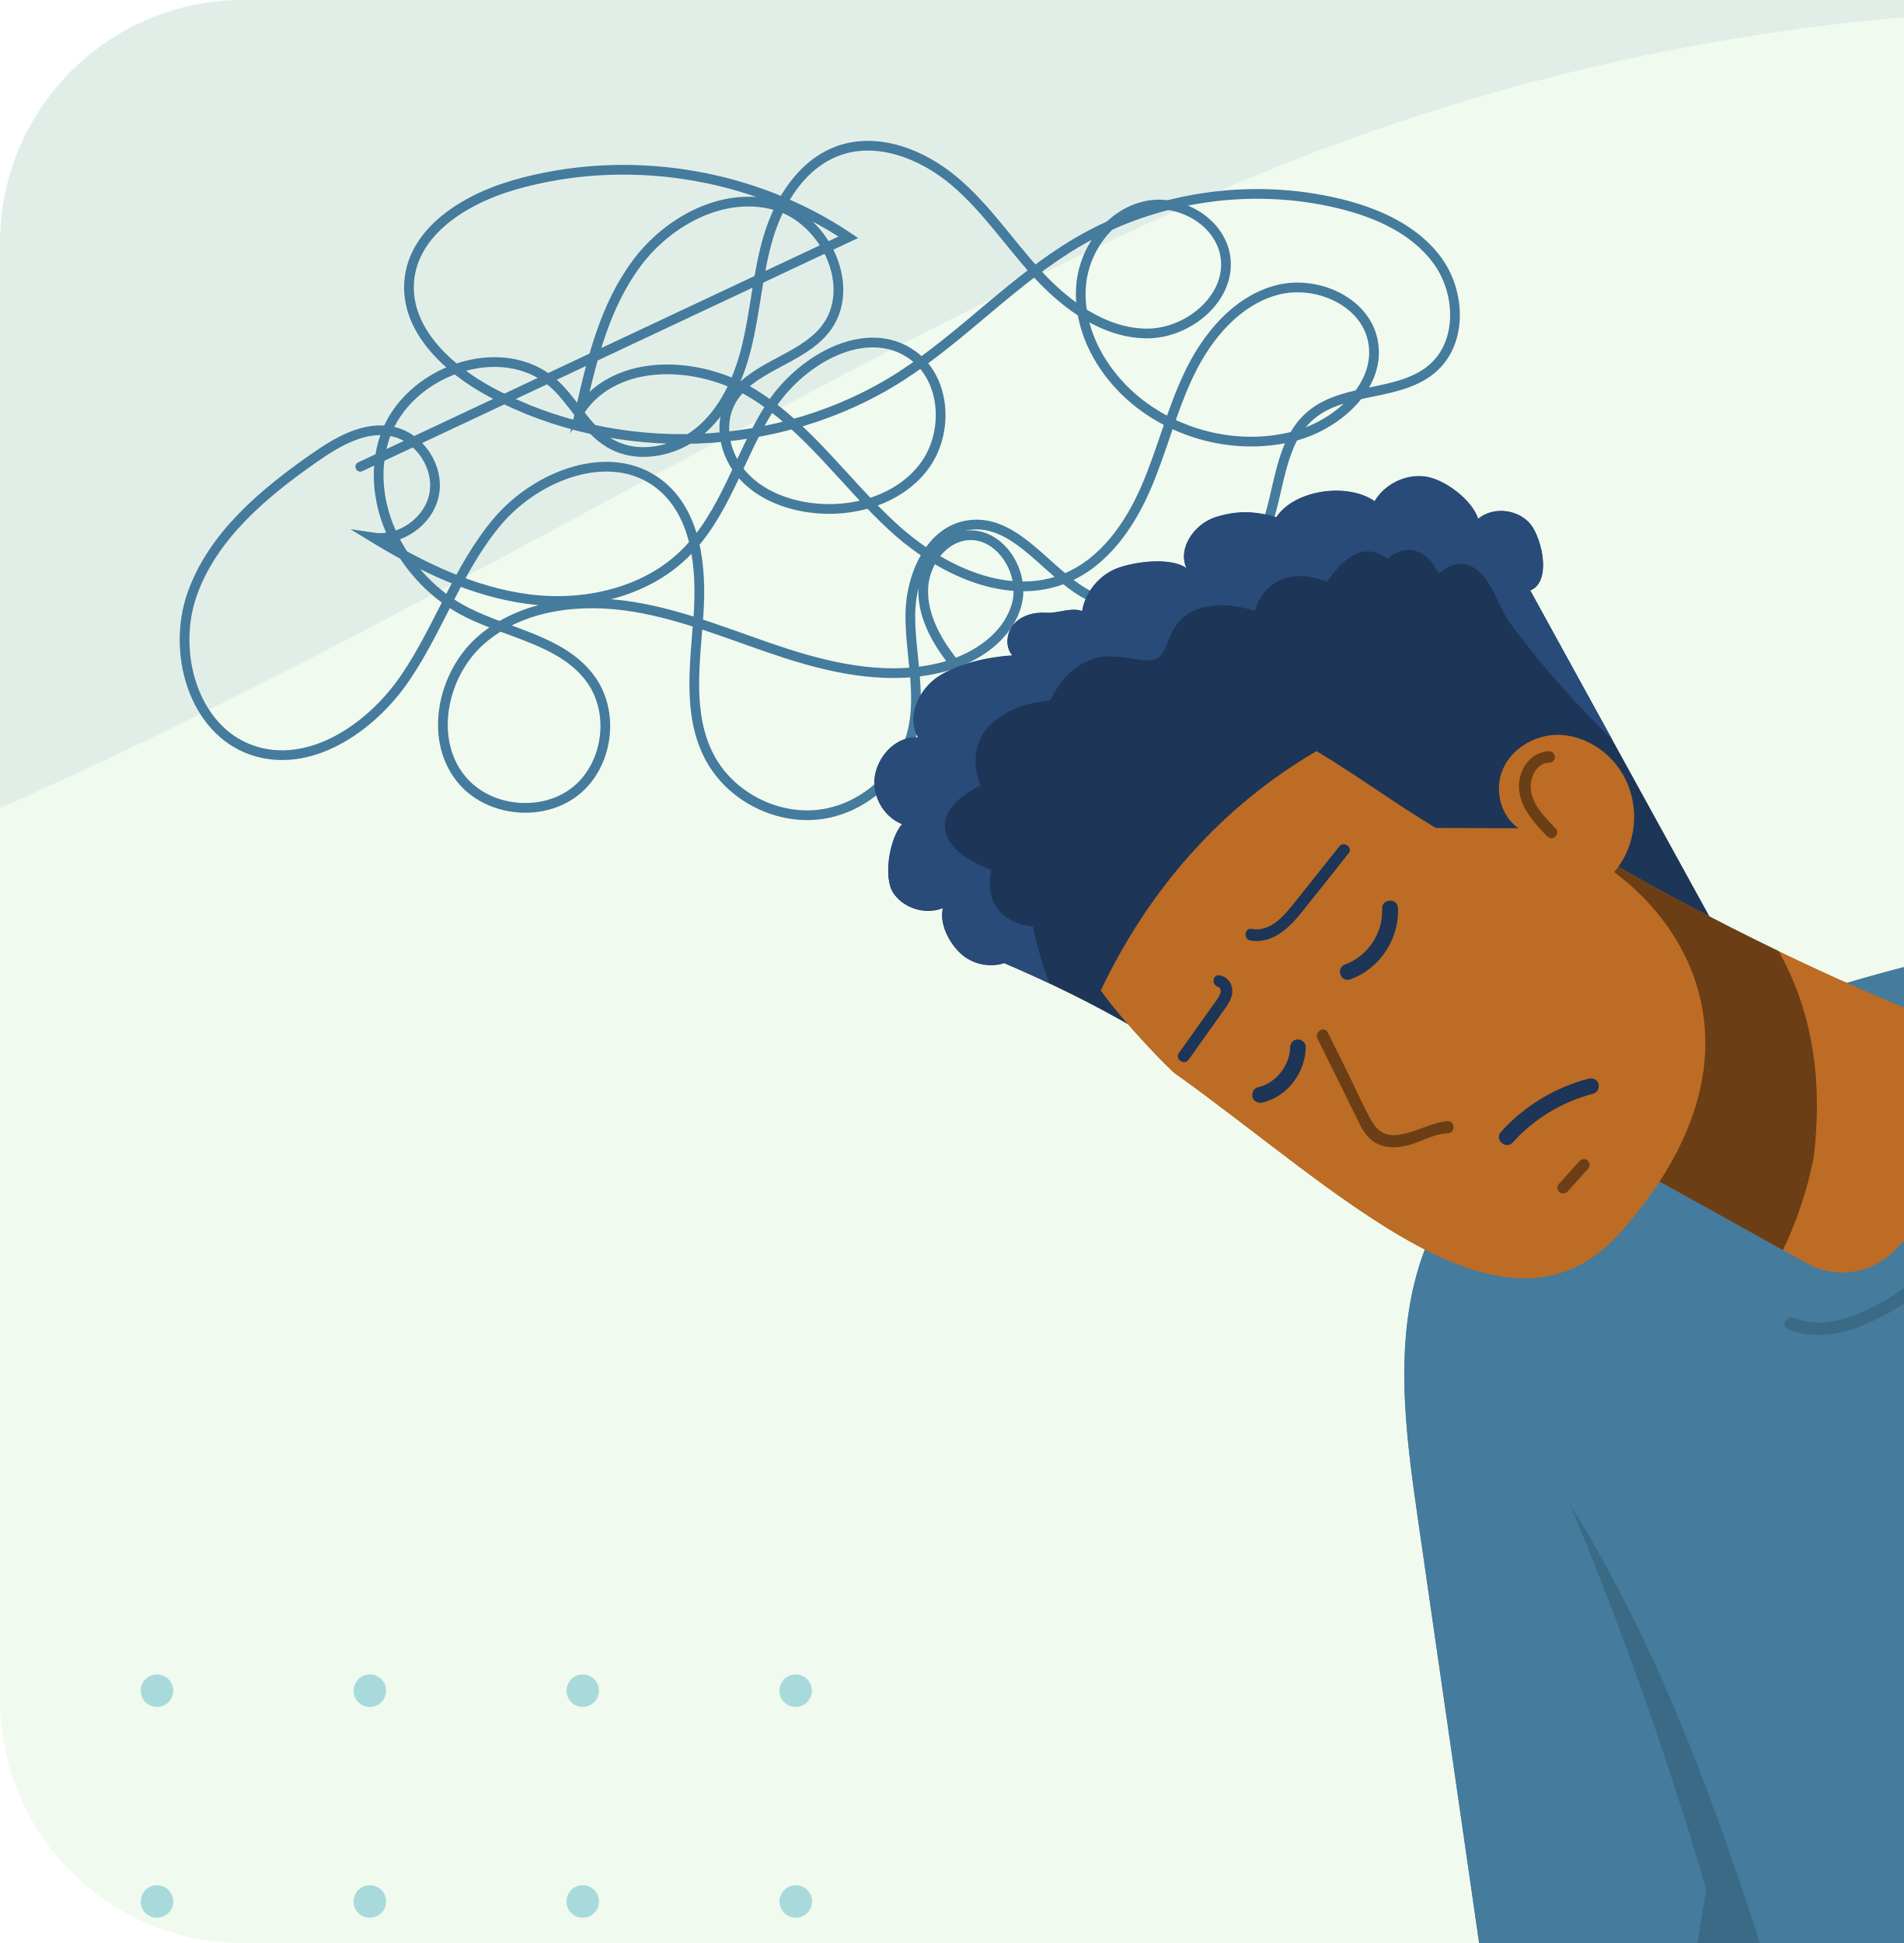
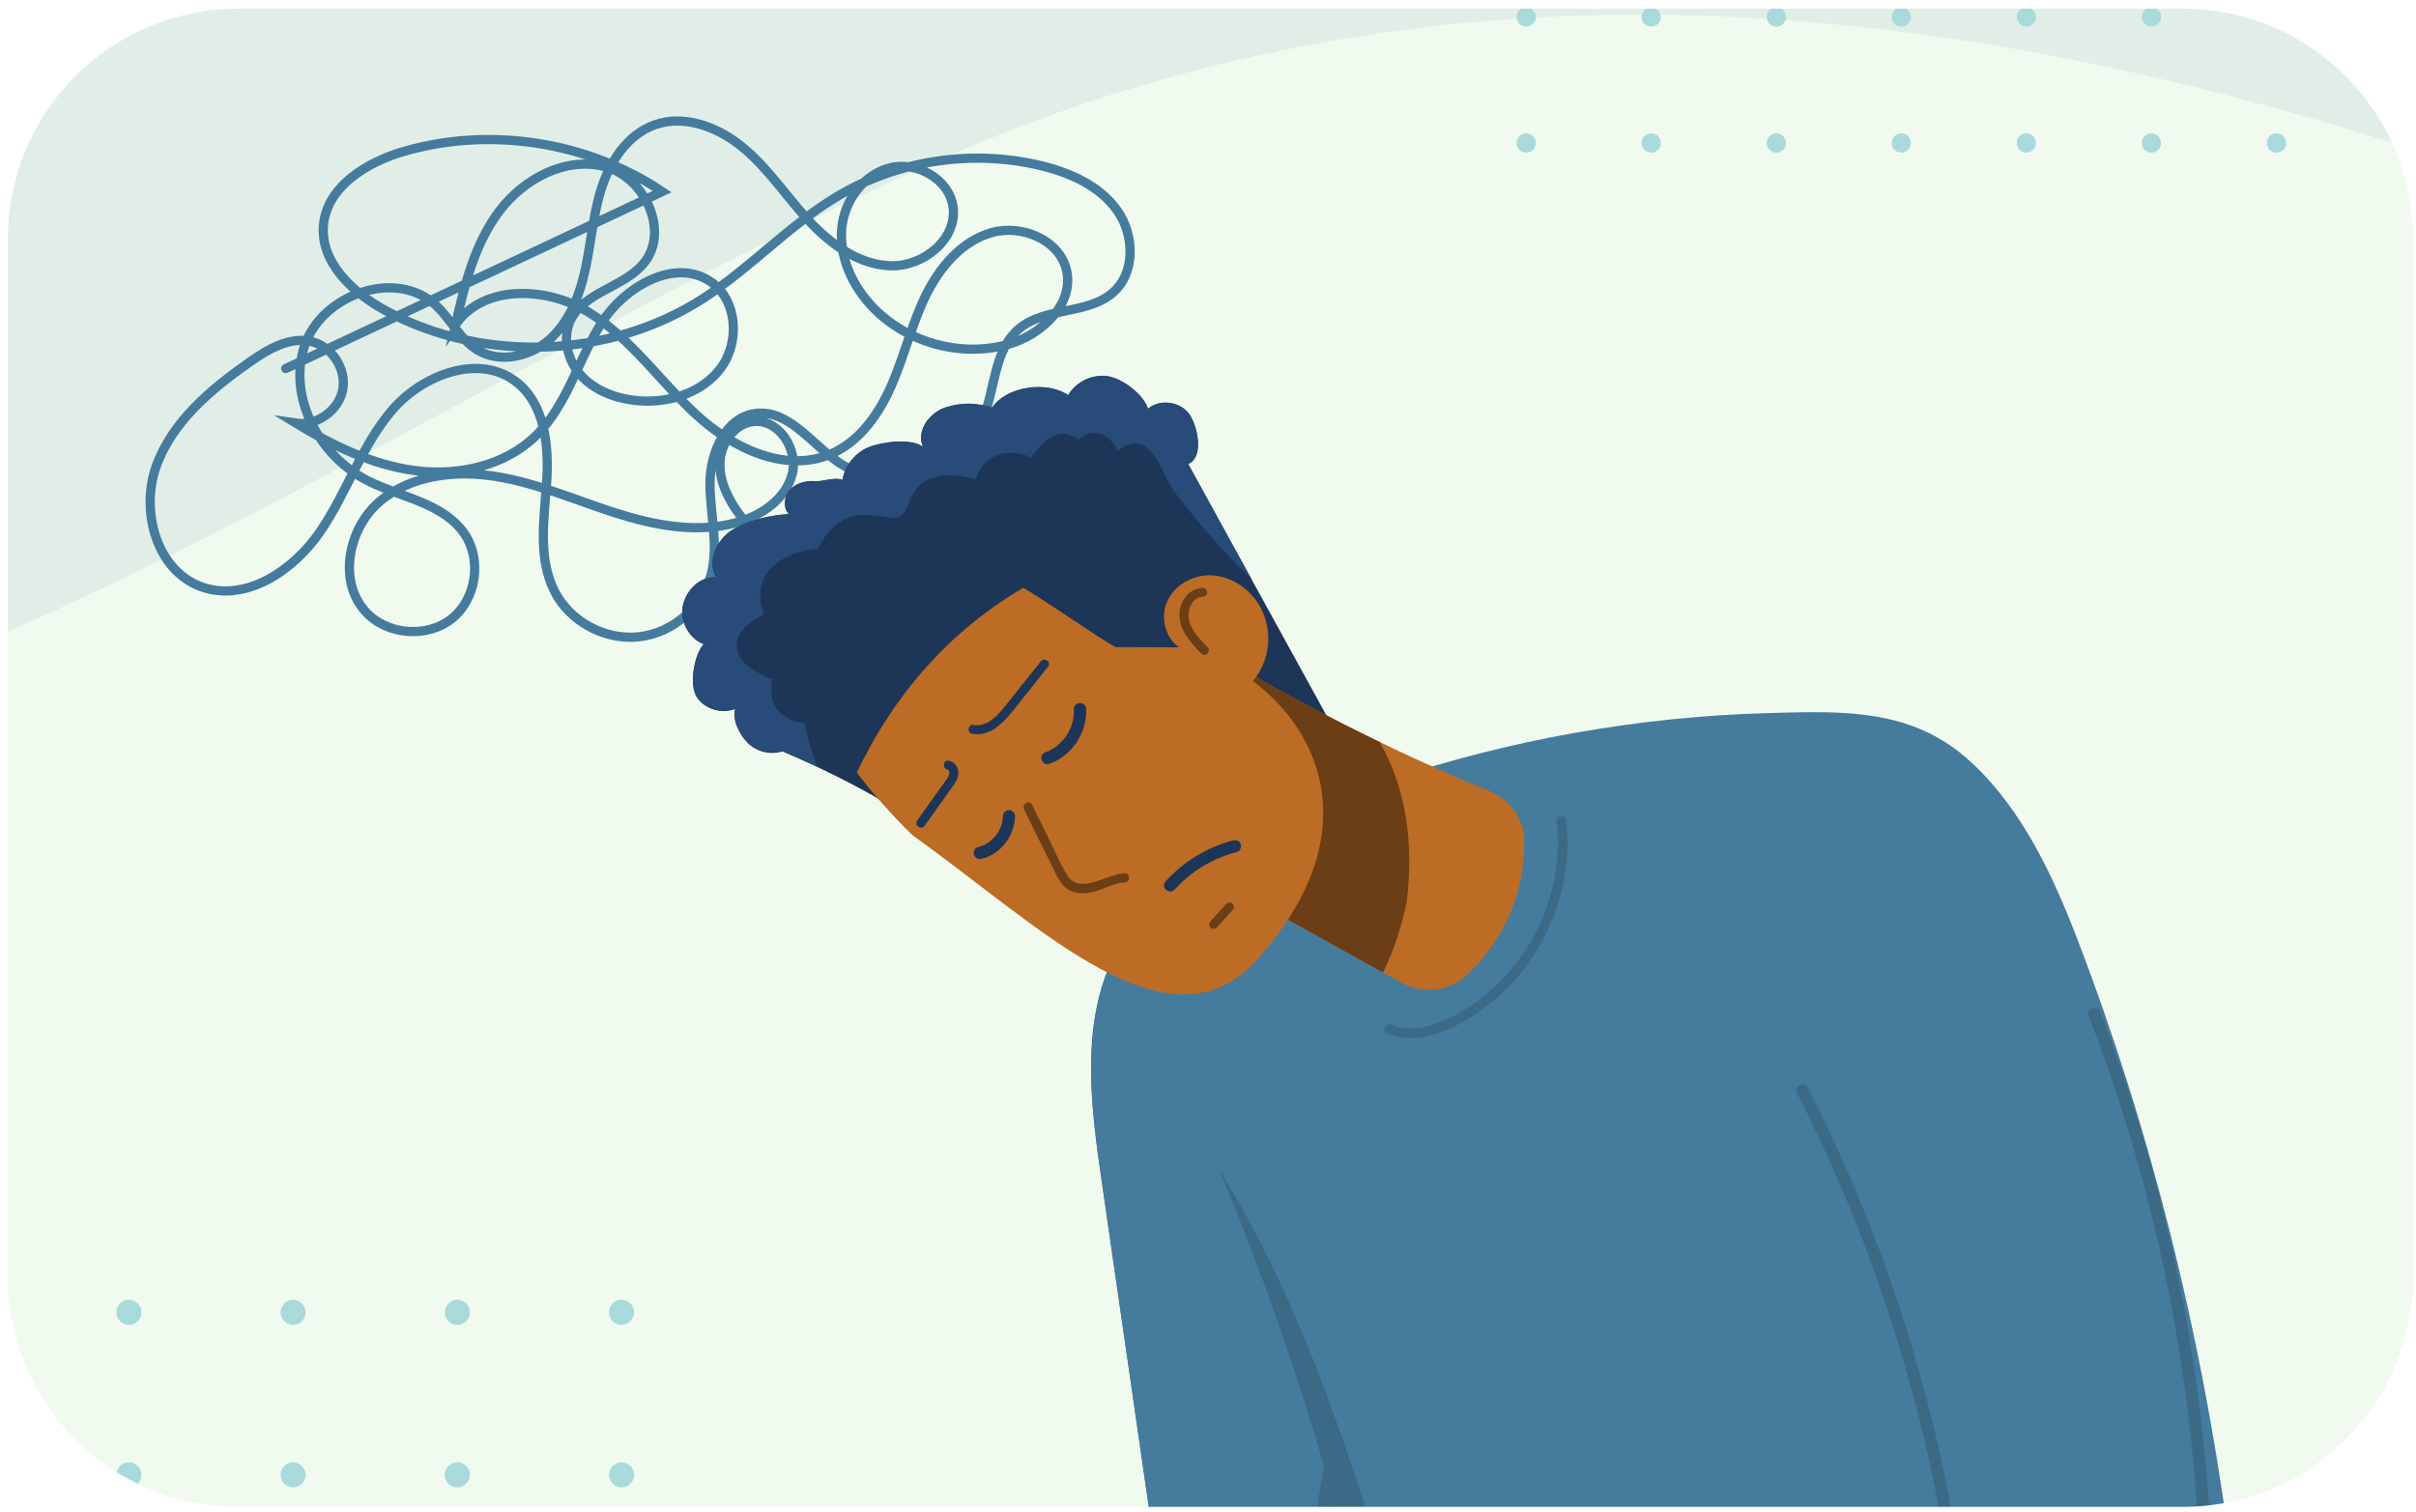
- <svg xmlns="http://www.w3.org/2000/svg" width="196" height="200" viewBox="0 0 196 200" fill="none">
-   <mask id="mask0_394:962" style="mask-type:alpha" maskUnits="userSpaceOnUse" x="0" y="0" width="321" height="200">
-     <rect width="321" height="200" rx="25" fill="#C4C4C4" />
+ <svg xmlns="http://www.w3.org/2000/svg" width="262" height="164" viewBox="0 0 262 164" fill="none">
+   <mask id="mask0_390_1248" style="mask-type:alpha" maskUnits="userSpaceOnUse" x="0" y="0" width="262" height="164">
+     <rect x="0.846" y="0.938" width="260.84" height="162.517" rx="25" fill="#C4C4C4" />
  </mask>
-   <g mask="url(#mask0_394:962)">
-     <path d="M321 -39H-1V541H321V-39Z" fill="#F1FAEE" />
-     <path opacity="0.09" d="M-1 -39V83.609C40.928 65.246 80.23 40.045 123.243 20.665C189.175 -8.86 256.38 -1.98 321 18.778V-39H-1Z" fill="#457B9D" />
-     <path d="M81.918 197.398C82.843 197.398 83.592 196.649 83.592 195.725C83.592 194.801 82.843 194.052 81.918 194.052C80.993 194.052 80.243 194.801 80.243 195.725C80.243 196.649 80.993 197.398 81.918 197.398Z" fill="#A8DADC" />
-     <path d="M58.315 195.725C58.315 194.801 59.065 194.052 59.989 194.052C60.914 194.052 61.664 194.801 61.664 195.725C61.664 196.648 60.914 197.398 59.989 197.398C59.065 197.411 58.315 196.662 58.315 195.725Z" fill="#A8DADC" />
-     <path d="M36.4 195.725C36.4 194.801 37.15 194.052 38.075 194.052C38.999 194.052 39.749 194.801 39.749 195.725C39.749 196.648 38.999 197.398 38.075 197.398C37.15 197.411 36.4 196.662 36.4 195.725Z" fill="#A8DADC" />
-     <path d="M14.485 195.725C14.485 194.801 15.235 194.052 16.16 194.052C17.084 194.052 17.834 194.801 17.834 195.725C17.834 196.648 17.084 197.398 16.16 197.398C15.235 197.411 14.485 196.662 14.485 195.725Z" fill="#A8DADC" />
-     <path d="M80.23 174.029C80.23 173.106 80.98 172.356 81.904 172.356C82.829 172.356 83.579 173.106 83.579 174.029C83.579 174.953 82.829 175.702 81.904 175.702C80.98 175.702 80.23 174.953 80.23 174.029Z" fill="#A8DADC" />
-     <path d="M58.315 174.029C58.315 173.106 59.065 172.356 59.989 172.356C60.914 172.356 61.664 173.106 61.664 174.029C61.664 174.953 60.914 175.702 59.989 175.702C59.065 175.702 58.315 174.953 58.315 174.029Z" fill="#A8DADC" />
-     <path d="M36.4 174.029C36.4 173.106 37.15 172.356 38.075 172.356C38.999 172.356 39.749 173.106 39.749 174.029C39.749 174.953 38.999 175.702 38.075 175.702C37.15 175.702 36.4 174.953 36.4 174.029Z" fill="#A8DADC" />
-     <path d="M14.485 174.029C14.485 173.106 15.235 172.356 16.16 172.356C17.084 172.356 17.834 173.106 17.834 174.029C17.834 174.953 17.084 175.702 16.16 175.702C15.235 175.702 14.485 174.953 14.485 174.029Z" fill="#A8DADC" />
-     <path d="M122.604 78.345C113.267 79.469 103.475 75.28 97.822 67.772C96.268 65.711 94.982 63.288 95.036 60.705C95.089 58.122 96.871 55.459 99.43 55.124C102.872 54.683 105.565 58.858 104.667 62.191C103.77 65.537 100.474 67.745 97.126 68.642C91.821 70.061 86.168 68.95 80.93 67.263C75.706 65.577 70.616 63.342 65.191 62.459C59.766 61.575 53.764 62.245 49.599 65.818C45.432 69.391 44.039 76.391 47.723 80.473C50.563 83.632 55.948 84.073 59.257 81.424C62.579 78.76 63.315 73.433 60.851 69.967C57.997 65.965 52.465 65.242 48.071 63.034C41.601 59.782 37.301 51.872 39.605 45.006C41.91 38.14 51.755 34.66 57.087 39.559C59.123 41.433 60.342 44.176 62.726 45.595C65.566 47.295 69.41 46.532 71.969 44.444C74.527 42.343 75.974 39.171 76.791 35.972C77.769 32.144 77.97 28.143 79.109 24.355C80.247 20.567 82.605 16.847 86.329 15.508C90.388 14.063 94.982 15.883 98.264 18.667C101.559 21.451 103.957 25.131 106.877 28.29C109.811 31.448 113.602 34.232 117.915 34.326C122.229 34.42 126.73 30.739 126.154 26.483C125.658 22.829 121.425 20.367 117.835 21.223C114.232 22.066 111.646 25.613 111.298 29.28C110.95 32.961 112.544 36.628 115.008 39.398C119.483 44.431 126.917 46.626 133.414 44.846C137.875 43.614 142.255 39.559 141.317 35.035C140.46 30.913 135.356 28.745 131.297 29.896C127.239 31.047 124.292 34.607 122.456 38.395C120.621 42.182 119.643 46.331 117.969 50.199C116.294 54.067 113.696 57.801 109.824 59.461C103.756 62.044 96.724 58.671 91.874 54.201C87.025 49.731 83.194 44.056 77.595 40.576C71.996 37.096 63.49 36.748 59.752 42.182C60.958 36.855 62.311 31.395 65.593 27.032C68.874 22.669 74.568 19.657 79.819 21.13C85.07 22.602 88.338 29.762 84.882 33.978C82.257 37.177 77.059 37.766 75.17 41.446C73.951 43.828 74.648 46.88 76.43 48.888C78.198 50.882 80.85 51.939 83.502 52.274C87.775 52.822 92.504 51.471 95.103 48.044C97.715 44.605 97.407 39.01 93.897 36.521C89.129 33.148 82.364 37.043 79.229 41.968C76.095 46.893 74.635 52.969 70.442 57.038C66.316 61.053 60.1 62.405 54.381 61.669C48.661 60.919 43.343 58.323 38.427 55.325C41.226 55.74 44.173 53.652 44.696 50.868C45.218 48.084 43.236 45.06 40.476 44.431C37.583 43.775 34.73 45.461 32.305 47.161C27.081 50.815 21.897 55.164 19.78 61.16C17.664 67.17 19.901 75.106 25.915 77.208C31.823 79.269 38.185 74.959 41.709 69.78C45.231 64.613 47.187 58.417 51.246 53.639C55.305 48.874 62.847 45.983 67.816 49.798C71.714 52.795 72.25 58.43 71.902 63.342C71.554 68.254 70.737 73.474 73 77.85C75.077 81.879 79.778 84.368 84.293 83.846C88.794 83.324 92.799 79.817 93.897 75.414C94.888 71.493 93.696 67.371 93.71 63.329C93.723 59.287 95.773 54.549 99.791 54.04C104.172 53.478 107.212 58.055 110.856 60.558C117.179 64.894 127.172 61.937 130.105 54.857C131.793 50.775 131.565 45.582 134.954 42.731C138.424 39.8 144.117 40.884 147.519 37.873C150.533 35.209 150.359 30.15 148.015 26.884C145.671 23.619 141.719 21.879 137.808 20.942C128.779 18.774 118.92 20.233 110.923 24.93C104.359 28.785 99.162 34.594 92.759 38.716C80.328 46.706 63.543 47.348 50.523 40.362C46.102 37.993 41.709 33.924 42.124 28.932C42.566 23.753 47.911 20.487 52.907 19.042C64.427 15.722 77.381 17.743 87.334 24.422C70.589 32.292 53.831 40.175 37.087 48.044" stroke="#457B9D" stroke-miterlimit="10" stroke-linecap="round" />
-     <path d="M200.618 250.881L189.334 307.808C178.915 307.416 168.497 305.605 158.257 302.538C158.257 298.818 158.274 295.245 158.323 291.835C158.584 268.551 159.874 252.823 159.874 252.823C155.253 220.68 150.599 188.537 145.961 156.378C144.638 147.225 143.364 137.615 146.549 128.935C149.749 120.255 159.009 113.043 167.941 115.458L179.585 163.655L200.618 250.881Z" fill="#457B9D" />
-     <path d="M167.958 115.458C159.025 113.027 149.766 120.255 146.565 128.935C143.381 137.615 144.655 147.225 145.977 156.395C150.615 188.537 155.253 220.68 159.891 252.823C159.891 252.823 158.601 268.568 158.323 291.835C164.659 248.597 175.519 206.746 179.569 163.623L167.958 115.458Z" fill="#457B9D" />
-     <path d="M200.618 250.881L189.35 307.792H189.334C178.915 307.4 168.497 305.589 158.257 302.522C158.257 298.802 158.274 295.228 158.323 291.818C164.659 248.597 175.502 206.73 179.585 163.639L200.618 250.881Z" fill="#3B6A87" />
-     <path d="M254.002 95.699C248.188 93.627 241.82 93.839 235.026 94.035C226.273 94.263 217.553 95.177 208.93 96.711C192.061 99.729 175.633 105.228 160.38 113.043C154.518 116.045 150.501 123.796 151.791 130.24C152.77 135.152 154.959 139.72 157.033 144.272C167.647 167.588 175.829 192.013 181.463 217.009C184.37 229.866 186.591 242.887 188.126 255.988C188.877 262.352 190.771 297.333 190.2 303.713C189.138 315.477 275.378 324.141 304.299 293.564C310.587 286.907 298.159 217.254 296.314 203.63C292.656 176.578 286.009 149.852 276.244 124.35C272.994 115.882 268.961 107.153 262.281 100.839C259.669 98.359 256.909 96.743 254.002 95.699Z" fill="#457B9D" />
-     <path d="M188.126 255.972C186.591 242.87 184.37 229.867 181.463 216.993C176.678 195.782 170.032 174.996 161.654 154.927C182.59 188.587 186.248 229.736 204.799 265.697C208.604 272.566 211.315 282.502 220.541 285.765C214.744 286.483 202.627 283.595 204.619 287.756C226.273 324.761 276.26 314.417 305.736 289.257C305.459 291.329 305.002 292.798 304.316 293.532C275.395 324.125 189.154 315.461 190.216 303.681C190.771 297.317 188.877 262.336 188.126 255.972Z" fill="#3B6A87" />
-     <path d="M184.647 135.641C187.178 136.702 190.053 135.886 192.404 134.744C194.723 133.618 196.846 132.1 198.708 130.322C202.415 126.732 205.06 122.05 206.22 117.024C206.873 114.202 207.036 111.297 206.693 108.426C206.595 107.594 207.885 107.545 207.983 108.361C209.306 119.374 203.117 130.958 193.106 135.837C190.298 137.207 187.064 138.056 184.059 136.816C183.292 136.489 183.88 135.331 184.647 135.641Z" fill="#3B6A87" />
-     <path d="M182.671 106.517C174.294 91.278 165.9 76.023 157.523 60.783C159.548 60 158.927 56.215 157.817 54.355C156.706 52.495 153.816 52.022 152.166 53.441C151.595 51.5 148.688 49.313 146.679 49.069C144.671 48.824 142.548 49.868 141.519 51.614C138.727 49.672 133.272 50.423 131.394 53.262C129.173 52.626 127.426 52.56 125.221 53.229C123 53.898 121.188 56.411 122.151 58.516C120.584 57.341 116.762 57.814 114.933 58.548C113.121 59.266 111.733 60.979 111.406 62.921C110.279 62.497 108.891 63.166 107.699 63.1C106.507 63.019 105.233 63.345 104.417 64.226C103.6 65.107 103.437 66.592 104.237 67.489C101.787 67.636 98.734 68.305 96.66 69.627C94.602 70.948 93.296 73.804 94.52 75.925C92.397 75.778 90.569 77.605 90.111 79.677C89.654 81.75 90.895 84.083 92.887 84.85C91.581 86.253 90.895 90.381 91.989 91.964C93.083 93.546 95.321 94.199 97.101 93.465C96.676 95.031 97.672 97.005 98.848 98.115C100.024 99.24 101.836 99.648 103.371 99.143C112.859 103.205 122.004 108.231 129.729 115.067L182.671 106.517Z" fill="#1D3557" />
-     <path d="M91.973 91.93C90.879 90.348 91.564 86.22 92.871 84.817C90.879 84.05 89.638 81.733 90.095 79.644C90.552 77.572 92.381 75.745 94.504 75.892C93.279 73.771 94.569 70.915 96.643 69.594C98.701 68.272 101.771 67.603 104.22 67.456C103.42 66.575 103.6 65.074 104.4 64.193C105.217 63.312 106.49 62.986 107.683 63.067C108.875 63.149 110.279 62.48 111.389 62.888C111.716 60.962 113.104 59.249 114.917 58.515C116.729 57.797 120.567 57.308 122.135 58.482C121.188 56.378 123 53.865 125.205 53.196C127.426 52.527 129.157 52.592 131.378 53.229C133.272 50.39 138.71 49.639 141.503 51.581C142.531 49.835 144.638 48.791 146.663 49.035C148.672 49.28 151.578 51.467 152.15 53.408C153.799 51.989 156.69 52.462 157.8 54.322C158.911 56.182 159.531 59.967 157.506 60.75C160.331 65.874 163.14 71.013 165.965 76.136C164.234 74.423 162.52 72.677 160.903 70.85C159.597 69.382 158.323 67.864 157.114 66.314C156.298 65.27 155.416 64.226 154.795 63.051C153.995 61.533 153.358 59.624 151.938 58.58C150.582 57.569 149.21 58.107 148.1 59.037C147.643 58.091 146.99 57.226 146.026 56.818C144.834 56.312 143.74 56.753 142.858 57.52C141.846 56.769 140.67 56.475 139.412 57.112C138.22 57.715 137.355 58.825 136.587 59.902C135.101 59.282 133.403 59.037 131.884 59.673C130.463 60.261 129.614 61.452 129.19 62.839C127.148 62.317 125.025 61.958 123 62.806C121.923 63.263 121.188 64.03 120.649 65.058C120.241 65.841 119.996 67.048 119.31 67.636C118.575 68.272 117.04 67.832 116.174 67.734C115.096 67.603 113.953 67.44 112.892 67.717C110.589 68.321 109.103 70.067 108.123 72.09C106.066 72.286 104.008 72.889 102.424 74.162C100.269 75.908 99.991 78.47 100.938 80.852C99.125 81.798 96.921 83.266 97.313 85.486C97.688 87.574 100.138 88.765 102.049 89.548C101.787 90.886 101.787 92.289 102.62 93.464C103.469 94.688 104.906 95.194 106.327 95.373C106.752 97.396 107.307 99.338 108.042 101.198C106.49 100.464 104.923 99.746 103.339 99.077C101.787 99.583 99.991 99.175 98.815 98.049C97.639 96.923 96.643 94.965 97.068 93.399C95.304 94.166 93.067 93.513 91.973 91.93Z" fill="#294B7A" />
-     <path d="M163.712 87.558C174.637 93.97 186.035 99.632 197.744 104.445C200.504 105.587 202.415 108.231 202.398 111.233C202.382 118.102 199.687 124.318 194.805 128.936C192.437 131.155 188.926 131.644 186.084 130.078C178.997 126.162 171.812 122.116 164.79 118.281L163.712 87.558Z" fill="#BC6C25" />
-     <path d="M163.712 87.558C170.032 91.262 176.498 94.721 183.096 97.903C186.656 104.233 187.636 111.396 186.705 119.162C186.052 122.426 184.99 125.672 183.537 128.675C177.282 125.199 170.962 121.659 164.773 118.281L163.712 87.558Z" fill="#6B3E15" />
-     <path d="M166.814 126.847C181.414 110.4 175.257 96.532 166.161 89.761C168.937 86.53 168.905 81.505 166.063 78.339C164.545 76.642 162.324 75.549 160.054 75.647C157.8 75.761 155.579 77.116 154.697 79.204C153.799 81.276 154.452 83.968 156.314 85.257L147.806 85.225C143.854 82.875 139.461 79.661 135.526 77.311C125.646 83.087 118.232 91.621 113.316 101.949C115.635 105.245 120.453 110.172 120.943 110.498C137.894 122.589 155.04 140.112 166.814 126.847Z" fill="#BC6C25" />
-     <path d="M159.221 86.04C157.849 84.621 156.314 82.94 156.363 80.819C156.412 79.057 157.669 77.344 159.515 77.328C159.841 77.328 160.086 77.687 160.054 77.98C160.021 78.339 159.727 78.502 159.401 78.519C158.176 78.535 157.49 80.069 157.572 81.129C157.669 82.81 159.074 84.164 160.168 85.306C160.397 85.535 160.299 85.959 160.07 86.155C159.792 86.367 159.45 86.269 159.221 86.04Z" fill="#6B3E15" />
-     <path d="M160.446 121.903C161.148 121.12 161.85 120.337 162.552 119.554C162.765 119.325 163.124 119.211 163.385 119.423C163.614 119.603 163.744 120.011 163.516 120.255C162.814 121.038 162.111 121.822 161.409 122.605C161.197 122.833 160.838 122.947 160.576 122.735C160.348 122.556 160.217 122.164 160.446 121.903Z" fill="#6B3E15" />
-     <path d="M128.847 95.618C130.953 95.977 132.374 94.003 133.533 92.567C134.97 90.756 136.424 88.945 137.861 87.133C138.335 86.53 139.314 87.231 138.824 87.835C137.191 89.891 135.575 91.947 133.925 93.986C132.652 95.569 130.937 97.184 128.716 96.809C127.981 96.678 128.095 95.487 128.847 95.618Z" fill="#1D3557" />
-     <path d="M121.367 108.377C122.233 107.153 123.115 105.929 123.98 104.706C124.405 104.118 124.829 103.531 125.254 102.927C125.417 102.683 125.646 102.373 125.662 102.063C125.662 101.916 125.613 101.622 125.433 101.589C124.682 101.442 124.797 100.251 125.564 100.398C126.315 100.545 126.822 101.149 126.854 101.916C126.903 102.846 126.25 103.596 125.744 104.314C124.617 105.913 123.474 107.496 122.347 109.095C121.873 109.715 120.91 108.997 121.367 108.377Z" fill="#1D3557" />
-     <path d="M140.751 116.926C140.229 116.323 139.902 115.572 139.559 114.87C139.135 114.006 138.694 113.125 138.269 112.26C137.387 110.481 136.506 108.687 135.624 106.908C135.281 106.207 136.326 105.554 136.685 106.272C137.453 107.822 138.22 109.388 138.988 110.938C139.739 112.456 140.408 114.038 141.258 115.49C143.005 118.525 146.516 115.523 149.015 115.409C149.815 115.376 149.847 116.616 149.047 116.649C147.479 116.714 146.157 117.644 144.654 117.954C143.217 118.281 141.748 118.085 140.751 116.926Z" fill="#6B3E15" />
-     <path d="M142.27 93.562C142.401 96.026 140.784 98.441 138.465 99.273C137.469 99.632 138.008 101.166 139.004 100.807C142.025 99.73 144.083 96.63 143.903 93.432C143.838 92.388 142.205 92.502 142.27 93.562Z" fill="#1D3557" />
-     <path d="M133.55 106.99C133.076 107.023 132.798 107.431 132.798 107.872C132.798 108.067 132.782 108.247 132.733 108.508C132.701 108.638 132.684 108.769 132.635 108.899C132.619 108.948 132.603 108.997 132.586 109.046C132.586 109.063 132.554 109.144 132.537 109.16C132.341 109.683 132.129 110.025 131.835 110.401C131.198 111.184 130.447 111.689 129.451 111.934C129.026 112.032 128.814 112.587 128.945 112.978C129.108 113.419 129.549 113.582 129.99 113.484C132.57 112.848 134.383 110.368 134.415 107.774C134.432 107.3 133.958 106.958 133.55 106.99Z" fill="#1D3557" />
-     <path d="M163.516 111.036C160.054 111.934 156.902 113.859 154.502 116.518C153.799 117.302 155.024 118.378 155.726 117.595C157.947 115.131 160.838 113.402 164.038 112.57C164.463 112.456 164.675 111.917 164.545 111.526C164.398 111.101 163.94 110.922 163.516 111.036Z" fill="#1D3557" />
+   <g mask="url(#mask0_390_1248)">
+     <path d="M261.687 -30.752H0.034V440.548H261.687V-30.752Z" fill="#F1FAEE" />
+     <path opacity="0.09" d="M0.034 -30.752V68.878C34.104 53.957 66.04 33.478 100.992 17.73C154.568 -6.261 209.178 -0.671 261.687 16.197V-30.752H0.034Z" fill="#457B9D" />
+     <path d="M67.412 161.341C68.163 161.341 68.772 160.733 68.772 159.982C68.772 159.231 68.163 158.622 67.412 158.622C66.66 158.622 66.051 159.231 66.051 159.982C66.051 160.733 66.66 161.341 67.412 161.341Z" fill="#A8DADC" />
+     <path d="M48.232 159.982C48.232 159.231 48.842 158.622 49.593 158.622C50.344 158.622 50.954 159.231 50.954 159.982C50.954 160.732 50.344 161.341 49.593 161.341C48.842 161.352 48.232 160.743 48.232 159.982Z" fill="#A8DADC" />
+     <path d="M30.425 159.982C30.425 159.231 31.034 158.622 31.785 158.622C32.536 158.622 33.146 159.231 33.146 159.982C33.146 160.732 32.536 161.341 31.785 161.341C31.034 161.352 30.425 160.743 30.425 159.982Z" fill="#A8DADC" />
+     <path d="M12.617 159.982C12.617 159.231 13.226 158.622 13.978 158.622C14.729 158.622 15.338 159.231 15.338 159.982C15.338 160.732 14.729 161.341 13.978 161.341C13.226 161.352 12.617 160.743 12.617 159.982Z" fill="#A8DADC" />
+     <path d="M66.04 142.353C66.04 141.602 66.65 140.993 67.401 140.993C68.152 140.993 68.761 141.602 68.761 142.353C68.761 143.103 68.152 143.712 67.401 143.712C66.65 143.712 66.04 143.103 66.04 142.353Z" fill="#A8DADC" />
+     <path d="M48.232 142.353C48.232 141.602 48.842 140.993 49.593 140.993C50.344 140.993 50.954 141.602 50.954 142.353C50.954 143.103 50.344 143.712 49.593 143.712C48.842 143.712 48.232 143.103 48.232 142.353Z" fill="#A8DADC" />
+     <path d="M30.425 142.353C30.425 141.602 31.034 140.993 31.785 140.993C32.536 140.993 33.146 141.602 33.146 142.353C33.146 143.103 32.536 143.712 31.785 143.712C31.034 143.712 30.425 143.103 30.425 142.353Z" fill="#A8DADC" />
+     <path d="M12.617 142.353C12.617 141.602 13.226 140.993 13.978 140.993C14.729 140.993 15.338 141.602 15.338 142.353C15.338 143.103 14.729 143.712 13.978 143.712C13.226 143.712 12.617 143.103 12.617 142.353Z" fill="#A8DADC" />
+     <path d="M165.507 14.468C166.084 14.468 166.552 14.935 166.552 15.512C166.552 16.088 166.084 16.556 165.507 16.556C164.93 16.556 164.462 16.088 164.462 15.512C164.462 14.935 164.93 14.468 165.507 14.468Z" fill="#A8DADC" />
+     <path d="M165.507 0.797C166.084 0.797 166.552 1.265 166.552 1.841C166.552 2.418 166.084 2.885 165.507 2.885C164.93 2.885 164.462 2.418 164.462 1.841C164.462 1.265 164.93 0.797 165.507 0.797Z" fill="#A8DADC" />
+     <path d="M179.07 14.468C179.647 14.468 180.115 14.935 180.115 15.512C180.115 16.088 179.647 16.556 179.07 16.556C178.493 16.556 178.025 16.088 178.025 15.512C178.025 14.935 178.493 14.468 179.07 14.468Z" fill="#A8DADC" />
+     <path d="M179.07 0.797C179.647 0.797 180.115 1.265 180.115 1.841C180.115 2.418 179.647 2.885 179.07 2.885C178.493 2.885 178.025 2.418 178.025 1.841C178.014 1.265 178.493 0.797 179.07 0.797Z" fill="#A8DADC" />
+     <path d="M192.633 14.468C193.21 14.468 193.678 14.935 193.678 15.512C193.678 16.088 193.21 16.556 192.633 16.556C192.056 16.556 191.588 16.088 191.588 15.512C191.588 14.935 192.045 14.468 192.633 14.468Z" fill="#A8DADC" />
+     <path d="M192.633 0.797C193.209 0.797 193.678 1.265 193.678 1.841C193.678 2.418 193.209 2.885 192.633 2.885C192.056 2.885 191.588 2.418 191.588 1.841C191.577 1.265 192.045 0.797 192.633 0.797Z" fill="#A8DADC" />
+     <path d="M206.184 14.468C206.761 14.468 207.229 14.935 207.229 15.512C207.229 16.088 206.761 16.556 206.184 16.556C205.607 16.556 205.139 16.088 205.139 15.512C205.139 14.935 205.607 14.468 206.184 14.468Z" fill="#A8DADC" />
+     <path d="M206.184 0.797C206.761 0.797 207.229 1.265 207.229 1.841C207.229 2.418 206.761 2.885 206.184 2.885C205.607 2.885 205.139 2.418 205.139 1.841C205.139 1.265 205.607 0.797 206.184 0.797Z" fill="#A8DADC" />
+     <path d="M219.747 14.468C220.324 14.468 220.792 14.935 220.792 15.512C220.792 16.088 220.324 16.556 219.747 16.556C219.17 16.556 218.702 16.088 218.702 15.512C218.702 14.935 219.17 14.468 219.747 14.468Z" fill="#A8DADC" />
+     <path d="M219.747 0.797C220.324 0.797 220.792 1.265 220.792 1.841C220.792 2.418 220.324 2.885 219.747 2.885C219.17 2.885 218.702 2.418 218.702 1.841C218.702 1.265 219.17 0.797 219.747 0.797Z" fill="#A8DADC" />
+     <path d="M233.31 14.468C233.887 14.468 234.355 14.935 234.355 15.512C234.355 16.088 233.887 16.556 233.31 16.556C232.733 16.556 232.265 16.088 232.265 15.512C232.265 14.935 232.733 14.468 233.31 14.468Z" fill="#A8DADC" />
+     <path d="M233.31 0.797C233.887 0.797 234.355 1.265 234.355 1.841C234.355 2.418 233.887 2.885 233.31 2.885C232.733 2.885 232.265 2.418 232.265 1.841C232.265 1.265 232.733 0.797 233.31 0.797Z" fill="#A8DADC" />
+     <path d="M246.872 14.468C247.449 14.468 247.917 14.935 247.917 15.512C247.917 16.088 247.449 16.556 246.872 16.556C246.295 16.556 245.827 16.088 245.827 15.512C245.827 14.935 246.285 14.468 246.872 14.468Z" fill="#A8DADC" />
+     <path d="M246.872 0.797C247.449 0.797 247.917 1.265 247.917 1.841C247.917 2.418 247.449 2.885 246.872 2.885C246.295 2.885 245.827 2.418 245.827 1.841C245.816 1.265 246.285 0.797 246.872 0.797Z" fill="#A8DADC" />
+     <path d="M100.473 64.601C92.886 65.514 84.929 62.11 80.335 56.009C79.073 54.334 78.028 52.366 78.071 50.267C78.115 48.168 79.563 46.004 81.642 45.732C84.439 45.373 86.627 48.766 85.898 51.474C85.168 54.193 82.491 55.987 79.769 56.716C75.459 57.869 70.865 56.966 66.609 55.596C62.364 54.225 58.228 52.409 53.82 51.691C49.411 50.974 44.535 51.517 41.15 54.421C37.764 57.325 36.632 63.013 39.626 66.33C41.933 68.897 46.309 69.255 48.998 67.102C51.697 64.938 52.296 60.609 50.293 57.793C47.974 54.541 43.479 53.953 39.909 52.159C34.651 49.516 31.157 43.089 33.029 37.51C34.902 31.931 42.902 29.103 47.234 33.084C48.889 34.606 49.879 36.836 51.817 37.988C54.124 39.37 57.248 38.75 59.327 37.053C61.407 35.346 62.582 32.768 63.246 30.169C64.041 27.058 64.204 23.807 65.129 20.729C66.054 17.651 67.97 14.628 70.996 13.54C74.294 12.366 78.028 13.845 80.695 16.107C83.372 18.369 85.321 21.36 87.694 23.926C90.078 26.493 93.158 28.755 96.663 28.831C100.168 28.907 103.825 25.916 103.357 22.458C102.954 19.489 99.515 17.488 96.598 18.184C93.669 18.869 91.569 21.751 91.286 24.731C91.003 27.722 92.298 30.702 94.301 32.953C97.936 37.042 103.978 38.826 109.257 37.379C112.881 36.379 116.441 33.084 115.679 29.408C114.982 26.058 110.835 24.296 107.537 25.231C104.239 26.167 101.844 29.059 100.353 32.137C98.862 35.215 98.067 38.587 96.706 41.73C95.346 44.873 93.234 47.907 90.088 49.255C85.157 51.354 79.443 48.614 75.502 44.981C71.562 41.349 68.449 36.738 63.899 33.91C59.349 31.082 52.437 30.8 49.4 35.215C50.38 30.887 51.479 26.449 54.146 22.904C56.813 19.359 61.439 16.912 65.706 18.108C69.973 19.304 72.629 25.123 69.82 28.548C67.687 31.148 63.464 31.626 61.929 34.617C60.938 36.553 61.504 39.032 62.952 40.664C64.389 42.284 66.544 43.143 68.699 43.415C72.172 43.861 76.014 42.763 78.126 39.978C80.248 37.184 79.998 32.638 77.146 30.615C73.271 27.874 67.774 31.039 65.227 35.041C62.68 39.043 61.493 43.981 58.087 47.287C54.734 50.55 49.683 51.648 45.035 51.05C40.388 50.441 36.066 48.331 32.072 45.895C34.346 46.232 36.741 44.535 37.166 42.273C37.59 40.011 35.979 37.553 33.737 37.042C31.386 36.509 29.067 37.88 27.097 39.261C22.852 42.23 18.639 45.764 16.92 50.636C15.2 55.52 17.018 61.969 21.905 63.676C26.705 65.351 31.876 61.849 34.738 57.64C37.601 53.442 39.19 48.407 42.488 44.525C45.786 40.653 51.915 38.304 55.953 41.403C59.121 43.839 59.556 48.418 59.273 52.409C58.99 56.401 58.326 60.642 60.166 64.198C61.853 67.472 65.673 69.495 69.342 69.07C72.999 68.646 76.254 65.797 77.146 62.219C77.952 59.032 76.983 55.683 76.994 52.398C77.005 49.114 78.67 45.264 81.936 44.851C85.495 44.394 87.966 48.113 90.927 50.147C96.064 53.671 104.184 51.267 106.568 45.514C107.94 42.197 107.755 37.977 110.509 35.661C113.328 33.279 117.954 34.16 120.719 31.713C123.168 29.549 123.026 25.438 121.121 22.784C119.217 20.131 116.005 18.717 112.827 17.956C105.491 16.194 97.479 17.379 90.981 21.197C85.647 24.329 81.424 29.049 76.221 32.398C66.12 38.891 52.481 39.413 41.901 33.736C38.309 31.811 34.738 28.505 35.076 24.448C35.435 20.239 39.778 17.586 43.838 16.411C53.199 13.714 63.725 15.356 71.812 20.783C58.206 27.178 44.589 33.584 30.983 39.978" stroke="#457B9D" stroke-miterlimit="10" stroke-linecap="round" />
+     <path d="M163.866 204.802L154.697 251.06C146.231 250.742 137.764 249.27 129.444 246.777C129.444 243.755 129.458 240.851 129.497 238.08C129.71 219.161 130.758 206.38 130.758 206.38C127.003 180.261 123.221 154.142 119.452 128.01C118.377 120.572 117.342 112.763 119.93 105.71C122.531 98.657 130.055 92.796 137.313 94.759L146.775 133.923L163.866 204.802Z" fill="#457B9D" />
+     <path d="M137.328 94.758C130.069 92.782 122.545 98.656 119.944 105.709C117.357 112.763 118.392 120.572 119.467 128.023C123.235 154.142 127.004 180.26 130.772 206.379C130.772 206.379 129.724 219.173 129.498 238.079C134.647 202.945 143.472 168.938 146.762 133.896L137.328 94.758Z" fill="#457B9D" />
+     <path d="M163.866 204.802L154.71 251.046H154.697C146.231 250.728 137.764 249.257 129.444 246.764C129.444 243.741 129.458 240.838 129.497 238.067C134.646 202.946 143.457 168.925 146.775 133.91L163.866 204.802Z" fill="#3B6A87" />
+     <path d="M207.245 78.702C202.521 77.019 197.346 77.191 191.826 77.35C184.713 77.536 177.627 78.278 170.62 79.524C156.913 81.977 143.563 86.445 131.169 92.796C126.405 95.235 123.141 101.533 124.189 106.77C124.986 110.761 126.764 114.473 128.449 118.172C137.074 137.118 143.723 156.966 148.301 177.277C150.663 187.725 152.467 198.305 153.715 208.951C154.325 214.122 155.864 242.547 155.4 247.731C154.537 257.291 224.615 264.331 248.116 239.485C253.225 234.075 243.126 177.476 241.627 166.405C238.655 144.423 233.254 122.706 225.318 101.984C222.678 95.103 219.4 88.01 213.973 82.879C211.85 80.863 209.607 79.551 207.245 78.702Z" fill="#457B9D" />
+     <path d="M153.715 208.938C152.467 198.292 150.663 187.725 148.301 177.264C144.413 160.029 139.012 143.138 132.204 126.83C149.216 154.182 152.189 187.619 167.263 216.84C170.355 222.422 172.558 230.496 180.055 233.148C175.344 233.731 165.498 231.384 167.117 234.765C184.713 264.835 225.332 256.429 249.284 235.985C249.058 237.669 248.687 238.862 248.129 239.459C224.628 264.318 154.551 257.278 155.413 247.705C155.864 242.535 154.325 214.109 153.715 208.938Z" fill="#3B6A87" />
+     <path d="M150.888 111.158C152.945 112.02 155.281 111.357 157.191 110.429C159.076 109.514 160.801 108.281 162.314 106.836C165.326 103.919 167.476 100.114 168.418 96.031C168.949 93.737 169.081 91.377 168.803 89.044C168.723 88.368 169.771 88.328 169.851 88.991C170.926 97.94 165.896 107.353 157.762 111.318C155.48 112.431 152.852 113.121 150.411 112.113C149.787 111.848 150.265 110.906 150.888 111.158Z" fill="#3B6A87" />
+     <path d="M149.283 87.494C142.475 75.111 135.655 62.714 128.847 50.331C130.493 49.695 129.989 46.619 129.086 45.107C128.184 43.596 125.835 43.211 124.495 44.365C124.03 42.787 121.668 41.011 120.036 40.812C118.404 40.613 116.679 41.461 115.843 42.88C113.574 41.302 109.142 41.912 107.616 44.219C105.811 43.702 104.391 43.649 102.6 44.193C100.795 44.736 99.322 46.778 100.105 48.488C98.831 47.534 95.726 47.918 94.24 48.515C92.767 49.098 91.639 50.49 91.374 52.068C90.458 51.723 89.33 52.267 88.361 52.214C87.393 52.148 86.358 52.413 85.694 53.129C85.031 53.844 84.898 55.051 85.548 55.78C83.558 55.9 81.076 56.443 79.391 57.517C77.719 58.591 76.657 60.911 77.653 62.635C75.927 62.515 74.441 64 74.07 65.684C73.698 67.368 74.707 69.264 76.326 69.887C75.264 71.027 74.707 74.382 75.596 75.668C76.485 76.954 78.303 77.484 79.749 76.887C79.404 78.16 80.214 79.764 81.169 80.666C82.124 81.581 83.597 81.912 84.845 81.501C92.555 84.802 99.986 88.886 106.262 94.441L149.283 87.494Z" fill="#1D3557" />
+     <path d="M75.582 75.64C74.693 74.354 75.251 70.999 76.312 69.859C74.693 69.236 73.685 67.353 74.056 65.656C74.428 63.972 75.914 62.488 77.639 62.607C76.644 60.883 77.692 58.563 79.377 57.489C81.049 56.415 83.544 55.872 85.535 55.752C84.884 55.036 85.03 53.817 85.681 53.101C86.344 52.385 87.379 52.12 88.348 52.186C89.317 52.252 90.458 51.709 91.36 52.04C91.626 50.476 92.753 49.084 94.226 48.487C95.699 47.904 98.818 47.506 100.092 48.46C99.322 46.75 100.795 44.708 102.586 44.165C104.391 43.621 105.798 43.674 107.602 44.191C109.142 41.884 113.56 41.274 115.83 42.852C116.666 41.434 118.377 40.585 120.023 40.784C121.655 40.983 124.017 42.759 124.481 44.337C125.822 43.184 128.17 43.568 129.073 45.08C129.975 46.591 130.479 49.667 128.834 50.303C131.13 54.466 133.412 58.643 135.708 62.806C134.301 61.414 132.908 59.995 131.594 58.51C130.532 57.317 129.497 56.084 128.515 54.824C127.852 53.976 127.135 53.127 126.631 52.173C125.981 50.94 125.463 49.389 124.309 48.54C123.208 47.718 122.093 48.155 121.191 48.911C120.819 48.142 120.288 47.44 119.505 47.108C118.537 46.697 117.647 47.055 116.931 47.678C116.108 47.068 115.153 46.83 114.131 47.347C113.162 47.837 112.459 48.739 111.835 49.614C110.628 49.11 109.248 48.911 108.014 49.428C106.859 49.906 106.169 50.873 105.824 52C104.165 51.576 102.44 51.284 100.795 51.974C99.919 52.345 99.322 52.968 98.884 53.803C98.552 54.44 98.353 55.421 97.796 55.898C97.199 56.415 95.951 56.057 95.248 55.978C94.372 55.872 93.443 55.739 92.581 55.965C90.71 56.455 89.502 57.874 88.706 59.518C87.034 59.677 85.362 60.167 84.075 61.202C82.323 62.62 82.098 64.702 82.867 66.637C81.394 67.406 79.603 68.6 79.921 70.403C80.227 72.1 82.217 73.068 83.77 73.704C83.557 74.791 83.557 75.931 84.234 76.886C84.924 77.88 86.092 78.291 87.246 78.437C87.591 80.081 88.043 81.659 88.64 83.17C87.379 82.574 86.105 81.99 84.818 81.447C83.557 81.858 82.098 81.526 81.142 80.612C80.187 79.697 79.377 78.106 79.722 76.833C78.289 77.456 76.471 76.926 75.582 75.64Z" fill="#294B7A" />
+     <path d="M133.876 72.087C142.754 77.297 152.016 81.898 161.531 85.809C163.773 86.737 165.326 88.885 165.313 91.324C165.299 96.906 163.11 101.957 159.142 105.71C157.218 107.513 154.365 107.91 152.056 106.638C146.297 103.456 140.458 100.168 134.752 97.052L133.876 72.087Z" fill="#BC6C25" />
+     <path d="M133.876 72.087C139.012 75.096 144.267 77.907 149.628 80.492C152.52 85.637 153.317 91.457 152.56 97.768C152.03 100.419 151.167 103.058 149.986 105.497C144.904 102.673 139.768 99.796 134.739 97.052L133.876 72.087Z" fill="#6B3E15" />
+     <path d="M136.398 104.013C148.261 90.648 143.258 79.379 135.867 73.877C138.123 71.251 138.096 67.168 135.787 64.596C134.553 63.217 132.748 62.329 130.904 62.408C129.073 62.501 127.268 63.602 126.551 65.299C125.822 66.982 126.352 69.17 127.865 70.217L120.952 70.191C117.74 68.282 114.171 65.67 110.973 63.761C102.944 68.454 96.92 75.388 92.926 83.781C94.81 86.459 98.725 90.463 99.123 90.728C112.897 100.552 126.83 114.792 136.398 104.013Z" fill="#BC6C25" />
+     <path d="M130.227 70.854C129.113 69.7 127.865 68.335 127.905 66.611C127.945 65.179 128.967 63.787 130.466 63.774C130.731 63.774 130.93 64.065 130.904 64.304C130.877 64.596 130.639 64.728 130.373 64.742C129.378 64.755 128.821 66.001 128.887 66.863C128.967 68.228 130.108 69.329 130.997 70.257C131.183 70.443 131.103 70.787 130.917 70.946C130.692 71.119 130.413 71.039 130.227 70.854Z" fill="#6B3E15" />
+     <path d="M131.222 99.995C131.793 99.359 132.364 98.722 132.934 98.086C133.107 97.9 133.399 97.808 133.611 97.98C133.797 98.126 133.903 98.457 133.717 98.656C133.146 99.292 132.576 99.929 132.005 100.565C131.833 100.751 131.541 100.844 131.328 100.671C131.143 100.525 131.037 100.207 131.222 99.995Z" fill="#6B3E15" />
+     <path d="M105.545 78.636C107.257 78.928 108.412 77.323 109.354 76.157C110.522 74.685 111.703 73.213 112.87 71.742C113.255 71.251 114.051 71.821 113.653 72.312C112.326 73.982 111.013 75.653 109.672 77.31C108.637 78.596 107.244 79.909 105.439 79.604C104.842 79.498 104.935 78.53 105.545 78.636Z" fill="#1D3557" />
+     <path d="M99.468 89.004C100.171 88.01 100.888 87.015 101.591 86.021C101.936 85.543 102.281 85.066 102.626 84.576C102.759 84.377 102.945 84.125 102.958 83.873C102.958 83.754 102.918 83.515 102.772 83.489C102.162 83.369 102.255 82.401 102.878 82.521C103.489 82.64 103.9 83.13 103.927 83.754C103.966 84.509 103.436 85.119 103.024 85.703C102.109 87.002 101.18 88.288 100.264 89.587C99.879 90.091 99.096 89.508 99.468 89.004Z" fill="#1D3557" />
+     <path d="M115.219 95.951C114.795 95.461 114.529 94.851 114.25 94.281C113.905 93.578 113.547 92.862 113.202 92.159C112.486 90.714 111.769 89.256 111.052 87.811C110.774 87.24 111.623 86.71 111.915 87.293C112.539 88.553 113.162 89.826 113.786 91.085C114.396 92.318 114.94 93.604 115.631 94.784C117.05 97.25 119.903 94.811 121.934 94.718C122.584 94.692 122.61 95.699 121.96 95.726C120.686 95.779 119.611 96.534 118.391 96.786C117.223 97.052 116.029 96.892 115.219 95.951Z" fill="#6B3E15" />
+     <path d="M116.453 76.966C116.56 78.968 115.246 80.93 113.362 81.606C112.552 81.898 112.99 83.144 113.799 82.853C116.254 81.978 117.926 79.458 117.78 76.86C117.727 76.011 116.4 76.104 116.453 76.966Z" fill="#1D3557" />
+     <path d="M109.367 87.877C108.982 87.904 108.757 88.235 108.757 88.593C108.757 88.752 108.744 88.898 108.704 89.11C108.677 89.216 108.664 89.322 108.624 89.428C108.611 89.468 108.598 89.508 108.584 89.548C108.584 89.561 108.558 89.627 108.544 89.641C108.385 90.065 108.213 90.343 107.974 90.648C107.456 91.285 106.846 91.696 106.036 91.894C105.691 91.974 105.519 92.425 105.625 92.743C105.758 93.101 106.116 93.234 106.474 93.154C108.571 92.637 110.044 90.622 110.07 88.514C110.084 88.129 109.699 87.851 109.367 87.877Z" fill="#1D3557" />
+     <path d="M133.717 91.165C130.904 91.894 128.343 93.459 126.392 95.62C125.822 96.256 126.817 97.131 127.387 96.495C129.192 94.493 131.541 93.088 134.142 92.411C134.487 92.319 134.659 91.881 134.553 91.563C134.434 91.218 134.062 91.072 133.717 91.165Z" fill="#1D3557" />
+     <path d="M201.605 129.999C199.907 125.902 198.049 121.871 196.032 117.934C195.647 117.178 194.506 117.867 194.904 118.623C201.977 132.491 207.086 147.34 210.071 162.614C210.921 166.949 211.584 171.324 212.089 175.713C212.181 176.548 213.508 176.548 213.415 175.7C211.624 160.015 207.67 144.583 201.605 129.999Z" fill="#3B6A87" />
+     <path d="M236.04 137.728C234.05 128.222 231.277 118.875 227.773 109.806C227.468 109.011 226.194 109.369 226.5 110.177C232.564 125.875 236.412 142.395 237.898 159.153C238.641 167.533 238.814 175.965 238.376 184.357C238.164 188.481 237.951 192.697 237.288 196.767C236.996 198.557 236.359 200.188 234.753 201.155C233.36 202.004 231.661 202.269 230.056 202.402C225.358 202.786 220.594 202.76 215.897 202.932C210.974 203.104 206.051 203.277 201.128 203.449C200.278 203.476 200.292 204.801 201.141 204.775C210.217 204.457 219.307 204.165 228.384 203.82C231.489 203.701 235.218 203.396 237.221 200.691C238.27 199.286 238.548 197.549 238.748 195.852C239 193.691 239.212 191.517 239.384 189.342C240.738 172.093 239.583 154.659 236.04 137.728Z" fill="#3B6A87" />
  </g>
</svg>
